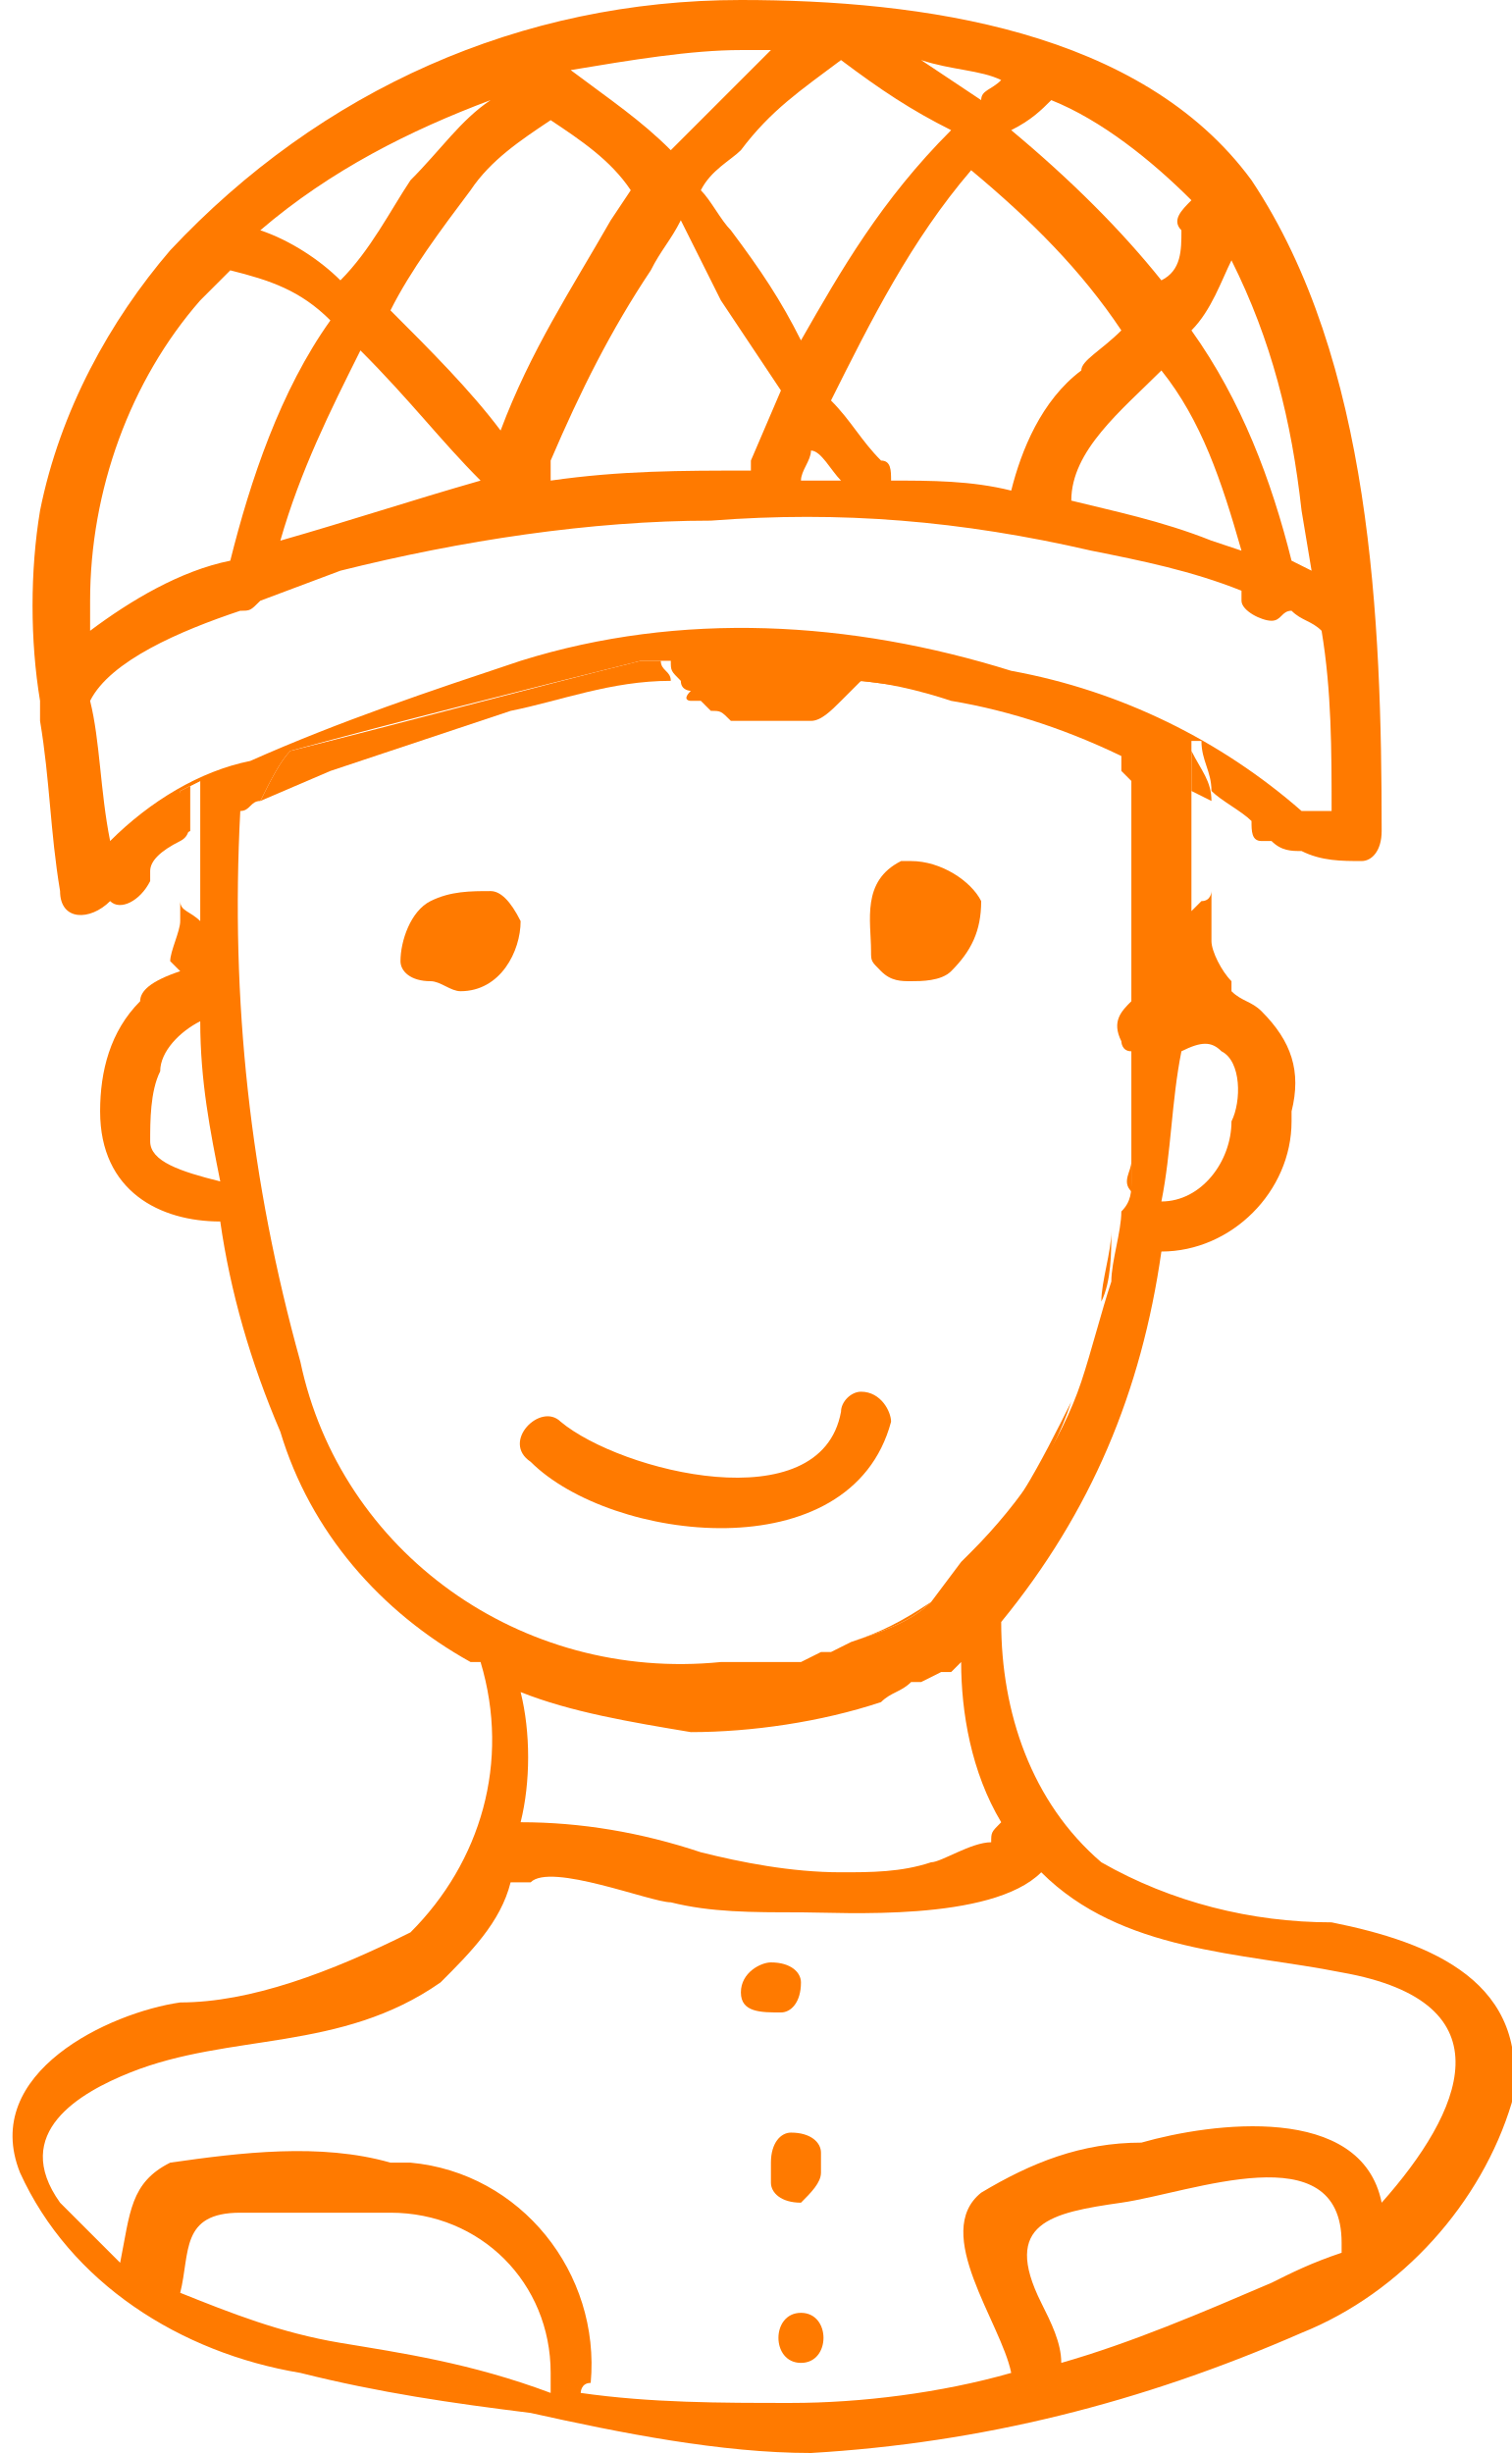
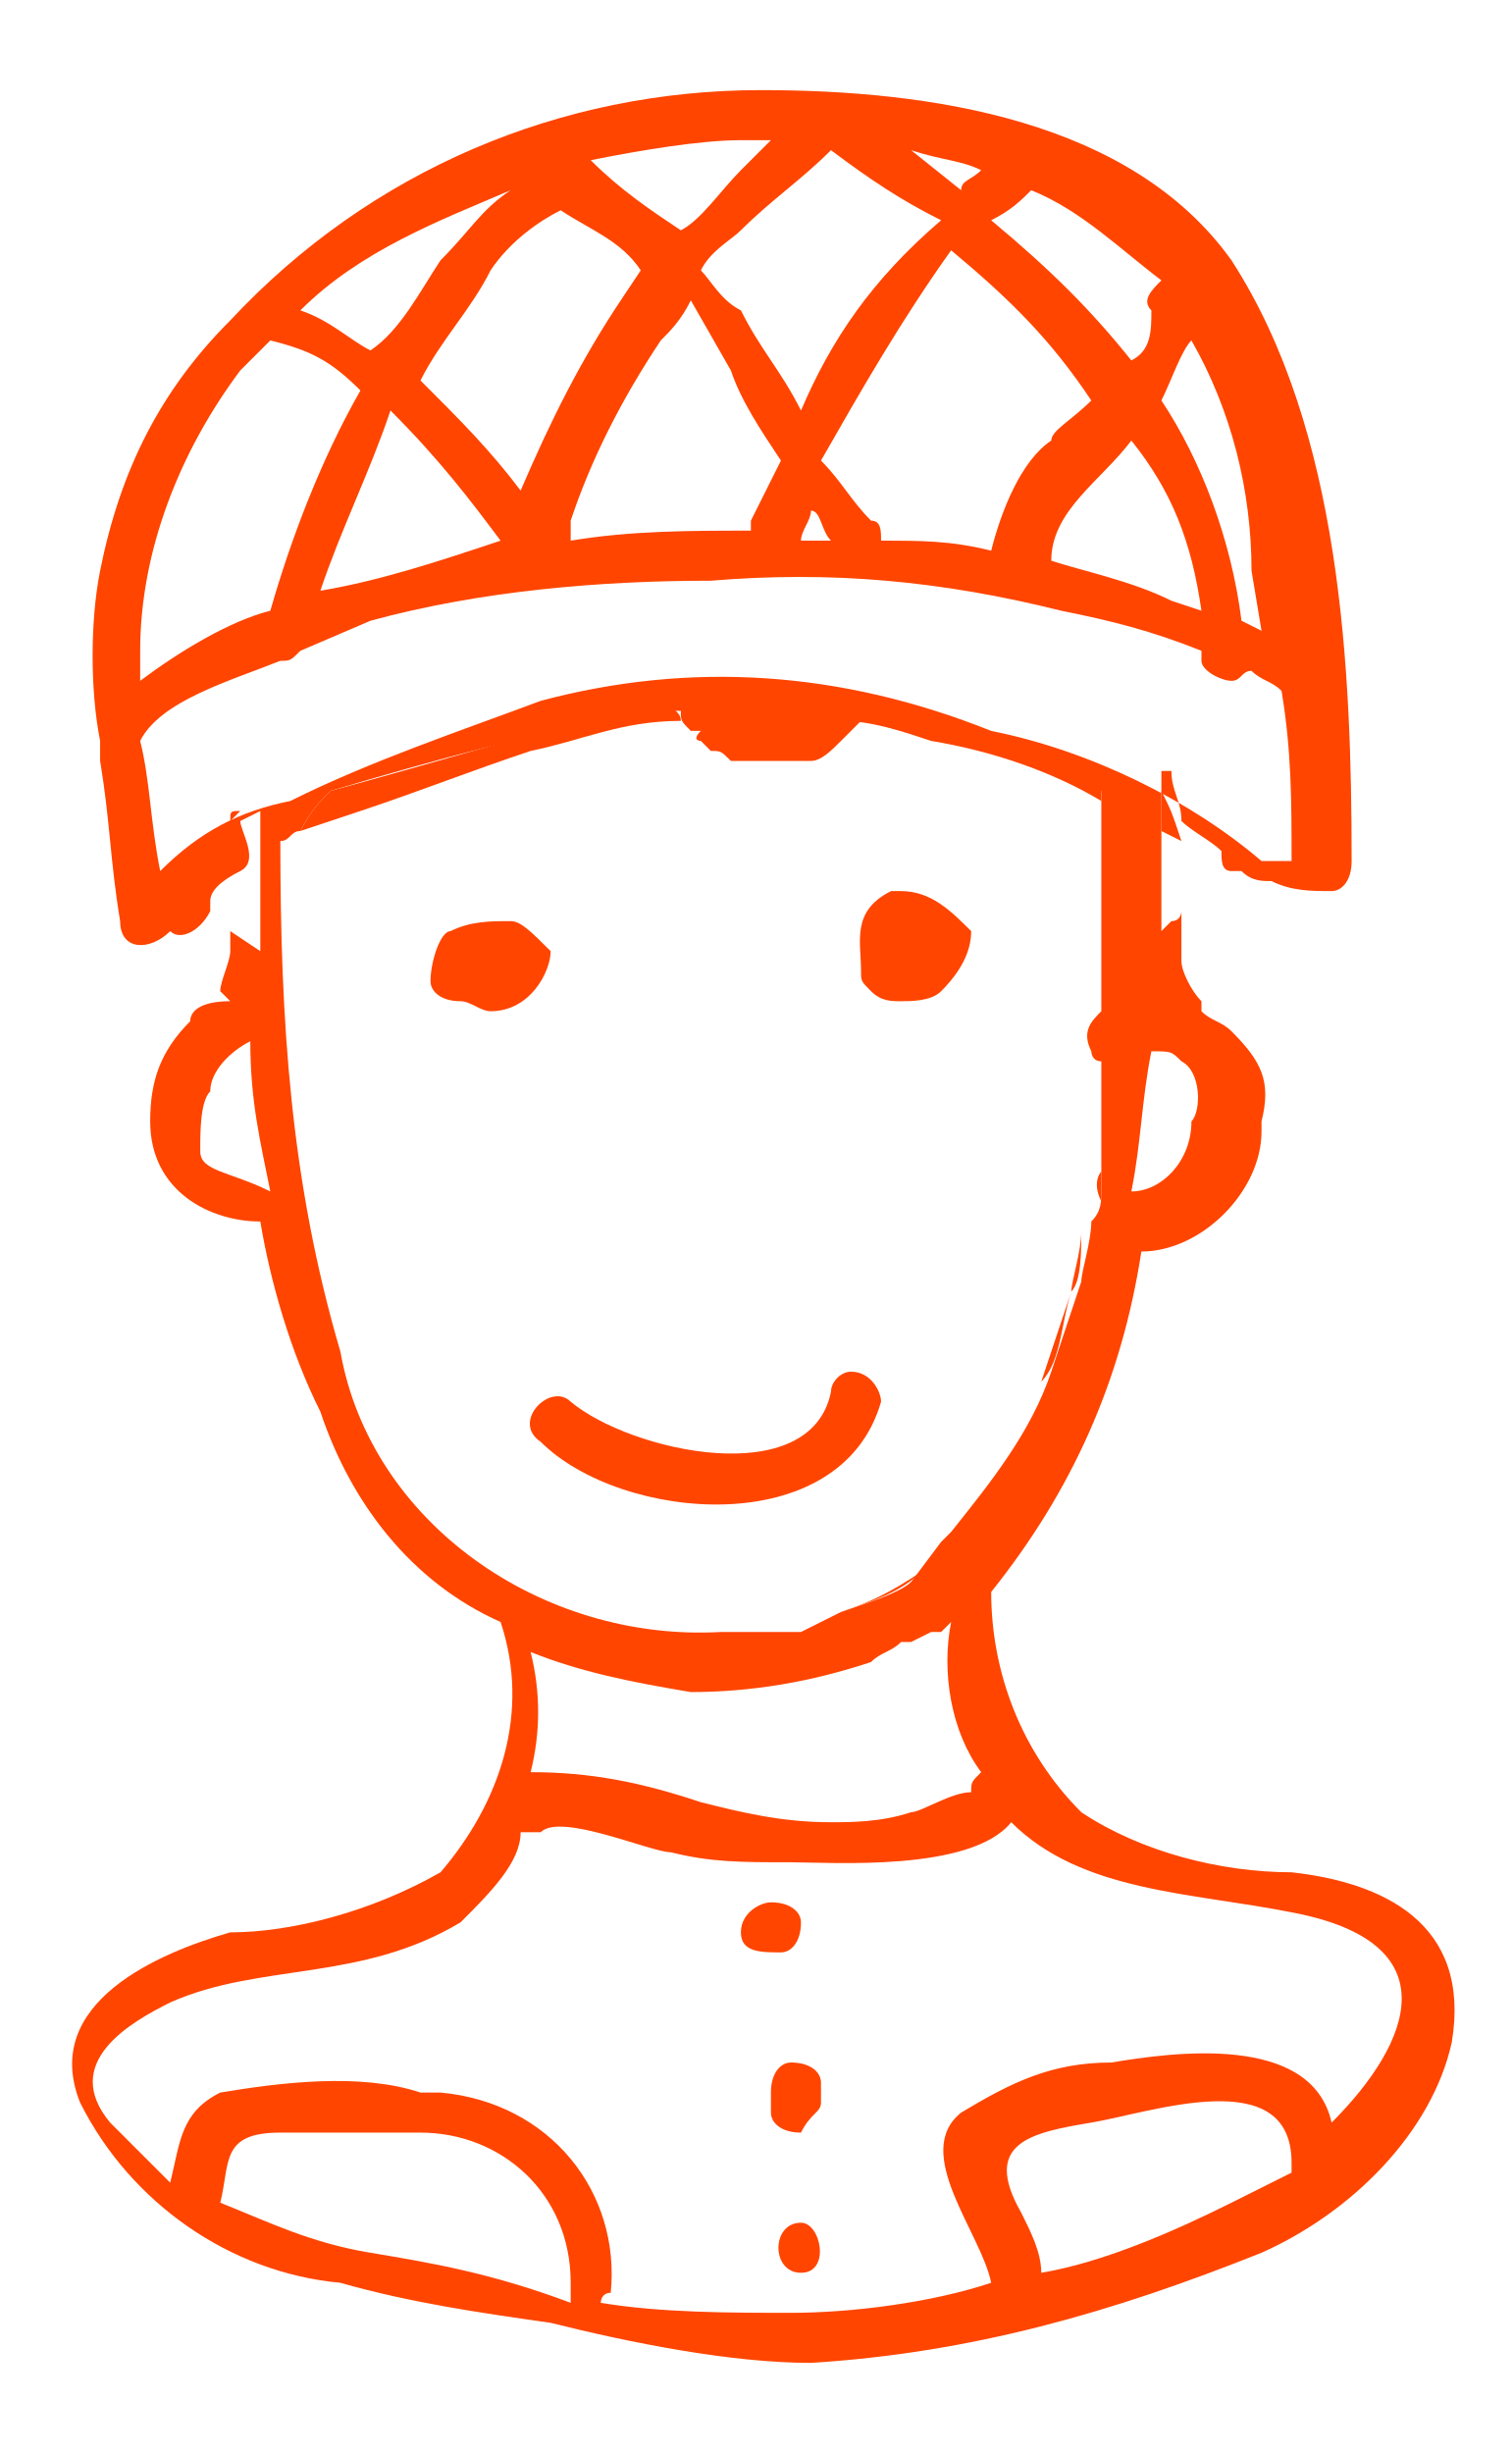
<svg xmlns="http://www.w3.org/2000/svg" version="1.1" id="Layer_1" x="0px" y="0px" viewBox="0 0 15.1 24.5" style="enable-background:new 0 0 15.1 24.5;" xml:space="preserve">
  <style type="text/css">
- 	.st0{fill:#FF7A00;}
+ 	.st0{fill:#FF4500;}
</style>
  <g id="Layer_2_1_">
    <g id="Layer_1-2">
-       <path class="st0" d="M13.3,19.2c-0.8,0-1.6-0.2-2.3-0.6c-0.7-0.6-1-1.5-1-2.4c0.9-1.1,1.4-2.3,1.6-3.7c0.7,0,1.3-0.6,1.3-1.3    c0,0,0,0,0-0.1c0.1-0.4,0-0.7-0.3-1c-0.1-0.1-0.2-0.1-0.3-0.2V9.8c-0.1-0.1-0.2-0.3-0.2-0.4c0-0.2,0-0.4,0-0.5c0,0,0,0.1-0.1,0.1    l0,0l0,0v0l-0.1,0.1c0-0.1,0-0.3,0-0.4V8.3V8.2V7.8l0,0c0-0.1,0-0.3,0-0.4l0,0H12c0,0.2,0.1,0.3,0.1,0.5c0.1,0.1,0.3,0.2,0.4,0.3    c0,0.1,0,0.2,0.1,0.2h0.1l0,0c0.1,0.1,0.2,0.1,0.3,0.1c0.2,0.1,0.4,0.1,0.6,0.1c0.1,0,0.2-0.1,0.2-0.3c0-2.1-0.1-4.7-1.3-6.5    C11.4,0.3,9.2,0,7.4,0C5.2,0,3.2,0.9,1.7,2.5C1.1,3.2,0.6,4.1,0.4,5.1C0.3,5.7,0.3,6.4,0.4,7l0,0c0,0.1,0,0.1,0,0.2    c0.1,0.6,0.1,1.1,0.2,1.7c0,0.3,0.3,0.3,0.5,0.1c0.1,0.1,0.3,0,0.4-0.2V8.7c0-0.1,0.1-0.2,0.3-0.3s0-0.4,0-0.5L2,7.8v0.1    C2,8,2,8.1,2,8.3s0,0.3,0,0.4s0,0,0,0.1v0.4C1.9,9.1,1.8,9.1,1.8,9V8.9V8.8c0,0.1,0,0.3,0,0.4c0,0.1-0.1,0.3-0.1,0.4l0.1,0.1    C1.5,9.8,1.4,9.9,1.4,10l0,0C1.1,10.3,1,10.7,1,11.1c0,0.8,0.6,1.1,1.2,1.1c0.1,0.7,0.3,1.4,0.6,2.1c0.3,1,1,1.8,1.9,2.3l0,0h0.1    c0.3,1,0,2-0.7,2.7C3.3,19.7,2.5,20,1.8,20c-0.7,0.1-2,0.7-1.6,1.7c0.5,1.1,1.6,1.8,2.8,2c0.8,0.2,1.5,0.3,2.3,0.4    c0.9,0.2,1.9,0.4,2.8,0.4c1.7-0.1,3.3-0.5,4.9-1.2c1-0.4,1.8-1.3,2.1-2.3C15.3,19.8,14.3,19.4,13.3,19.2z M10,18.2    c-0.1,0.1-0.1,0.1-0.1,0.2c-0.2,0-0.5,0.2-0.6,0.2c-0.3,0.1-0.6,0.1-0.9,0.1c-0.5,0-1-0.1-1.4-0.2c-0.6-0.2-1.2-0.3-1.8-0.3    c0.1-0.4,0.1-0.9,0-1.3c0.5,0.2,1.1,0.3,1.7,0.4c0.6,0,1.3-0.1,1.9-0.3c0.1-0.1,0.2-0.1,0.3-0.2h0.1l0.2-0.1h0.1l0,0l0.1-0.1    C9.6,17.1,9.7,17.7,10,18.2L10,18.2z M12.2,10.5c0.2,0.1,0.2,0.5,0.1,0.7c0,0.4-0.3,0.8-0.7,0.8c0.1-0.5,0.1-1,0.2-1.5    C12,10.4,12.1,10.4,12.2,10.5L12.2,10.5z M12.3,2.6c0.4,0.8,0.6,1.6,0.7,2.5l0.1,0.6l-0.2-0.1c-0.2-0.8-0.5-1.6-1-2.3    C12.1,3.1,12.2,2.8,12.3,2.6L12.3,2.6z M8.8,4.6C8.6,4.4,8.5,4.2,8.3,4c0.4-0.8,0.8-1.6,1.4-2.3c0.6,0.5,1.1,1,1.5,1.6    c-0.2,0.2-0.4,0.3-0.4,0.4c-0.4,0.3-0.6,0.8-0.7,1.2C9.7,4.8,9.3,4.8,8.9,4.8C8.9,4.7,8.9,4.6,8.8,4.6L8.8,4.6z M10.7,5    c0-0.5,0.5-0.9,0.9-1.3c0.4,0.5,0.6,1.1,0.8,1.8l-0.3-0.1C11.6,5.2,11.1,5.1,10.7,5L10.7,5z M10.5,1L10.5,1c0.5,0.2,1,0.6,1.4,1    c-0.1,0.1-0.2,0.2-0.1,0.3c0,0.2,0,0.4-0.2,0.5c-0.4-0.5-0.9-1-1.5-1.5C10.3,1.2,10.4,1.1,10.5,1z M10,0.8C9.9,0.9,9.8,0.9,9.8,1    L9.2,0.6C9.5,0.7,9.8,0.7,10,0.8z M8.4,0.6L8.4,0.6c0.4,0.3,0.7,0.5,1.1,0.7C8.8,2,8.4,2.7,8,3.4C7.8,3,7.6,2.7,7.3,2.3    C7.2,2.2,7.1,2,7,1.9c0.1-0.2,0.3-0.3,0.4-0.4C7.7,1.1,8,0.9,8.4,0.6z M8.4,4.8H8c0-0.1,0.1-0.2,0.1-0.3C8.2,4.5,8.3,4.7,8.4,4.8    L8.4,4.8z M7.8,3.9L7.5,4.6v0.1c-0.7,0-1.3,0-2,0.1c0-0.1,0-0.1,0-0.2c0.3-0.7,0.6-1.3,1-1.9c0.1-0.2,0.2-0.3,0.3-0.5L7.2,3    C7.4,3.3,7.6,3.6,7.8,3.9L7.8,3.9z M7.4,0.5h0.3L7.4,0.8C7.2,1,6.9,1.3,6.7,1.5C6.4,1.2,6.1,1,5.7,0.7C6.3,0.6,6.9,0.5,7.4,0.5z     M6.3,1.9L6.1,2.2C5.7,2.9,5.3,3.5,5,4.3C4.7,3.9,4.3,3.5,3.9,3.1c0.2-0.4,0.5-0.8,0.8-1.2c0.2-0.3,0.5-0.5,0.8-0.7    C5.8,1.4,6.1,1.6,6.3,1.9z M4.8,4.8C4.8,4.9,4.8,4.9,4.8,4.8C4.1,5,3.5,5.2,2.8,5.4C3,4.7,3.3,4.1,3.6,3.5C4.1,4,4.4,4.4,4.8,4.8z     M4.9,1C4.6,1.2,4.4,1.5,4.1,1.8c-0.2,0.3-0.4,0.7-0.7,1C3.2,2.6,2.9,2.4,2.6,2.3C3.3,1.7,4.1,1.3,4.9,1z M0.9,6    c0-1.1,0.4-2.2,1.1-3c0.1-0.1,0.2-0.2,0.3-0.3c0.4,0.1,0.7,0.2,1,0.5c-0.5,0.7-0.8,1.6-1,2.4C1.8,5.7,1.3,6,0.9,6.3    C0.9,6.2,0.9,6.1,0.9,6L0.9,6z M1.5,11.4c0-0.2,0-0.5,0.1-0.7c0-0.2,0.2-0.4,0.4-0.5c0,0.6,0.1,1.1,0.2,1.6    C1.8,11.7,1.5,11.6,1.5,11.4L1.5,11.4z M1.1,8.4C1,7.9,1,7.4,0.9,7c0.2-0.4,0.9-0.7,1.5-0.9c0.1,0,0.1,0,0.2-0.1l0.8-0.3    c1.2-0.3,2.5-0.5,3.7-0.5c1.3-0.1,2.5,0,3.8,0.3c0.5,0.1,1,0.2,1.5,0.4V6c0,0.1,0.2,0.2,0.3,0.2s0.1-0.1,0.2-0.1    c0.1,0.1,0.2,0.1,0.3,0.2c0.1,0.6,0.1,1.2,0.1,1.8l-0.3,0c-0.8-0.7-1.8-1.2-2.9-1.4C8.5,6.2,6.8,6.1,5.2,6.6    c-0.9,0.3-1.8,0.6-2.7,1C2,7.7,1.5,8,1.1,8.4L1.1,8.4z M3,13.6C2.5,11.8,2.3,10,2.4,8.1C2.5,8.1,2.5,8,2.6,8    c0.1-0.2,0.2-0.4,0.3-0.5C4,7.2,5.2,6.9,6.4,6.6h0.3c0,0.1,0,0.1,0.1,0.2c0,0.1,0.1,0.1,0.1,0.1l0,0C6.8,7,6.9,7,6.9,7H7l0.1,0.1    l0,0c0.1,0,0.1,0,0.2,0.1l0,0h0.2h0.2h0.2l0,0h0.2c0.1,0,0.2-0.1,0.3-0.2l0.1-0.1l0,0l0.1-0.1c0.8,0.1,1.5,0.2,2.2,0.4    c0.1,0.1,0.3,0.2,0.4,0.3c0,0,0,0,0,0.1v0.1l0,0l0,0l0,0l0,0l0,0l0.1,0.1c0,0.7,0,1.4,0,2.2c-0.1,0.1-0.2,0.2-0.1,0.4    c0,0,0,0.1,0.1,0.1c0,0.1,0,0.2,0,0.3v0.1V11v0.1c0,0.1,0,0.2,0,0.3l0,0c0,0.1,0,0.2,0,0.3c0,0,0,0,0,0.1s0,0.2-0.1,0.3s0,0,0,0    c0,0.2-0.1,0.5-0.1,0.7l0,0c-0.1,0.3-0.2,0.7-0.3,1l0,0c-0.2,0.6-0.6,1.2-1.1,1.7l0,0l-0.1,0.1l0,0L9.3,16l0,0    c-0.2,0.2-0.5,0.3-0.8,0.4l0,0l-0.2,0.1H8.2L8,16.6H7.9H7.7H7.5H7.2C5.2,16.8,3.4,15.5,3,13.6z M3.4,23.4    c-0.6-0.1-1.1-0.3-1.6-0.5l0,0c0.1-0.4,0-0.8,0.6-0.8c0.5,0,1,0,1.5,0c0.9,0,1.6,0.7,1.6,1.6c0,0.1,0,0.1,0,0.2l0,0    C4.7,23.6,4,23.5,3.4,23.4L3.4,23.4z M12.7,22.8c-0.7,0.3-1.4,0.6-2.1,0.8c0-0.2-0.1-0.4-0.2-0.6c-0.4-0.8,0.1-0.9,0.8-1    s2.2-0.7,2.2,0.4c0,0,0,0,0,0.1C13.1,22.6,12.9,22.7,12.7,22.8L12.7,22.8z M13.8,22c-0.2-1-1.7-0.8-2.4-0.6    c-0.6,0-1.1,0.2-1.6,0.5c-0.5,0.4,0.2,1.3,0.3,1.8C9.4,23.9,8.6,24,7.9,24s-1.4,0-2.1-0.1c0,0,0-0.1,0.1-0.1    c0.1-1.1-0.7-2.1-1.8-2.2c-0.1,0-0.1,0-0.2,0c-0.7-0.2-1.5-0.1-2.2,0c-0.4,0.2-0.4,0.5-0.5,1C1,22.4,0.8,22.2,0.6,22    c-0.5-0.7,0.2-1.1,0.7-1.3c1-0.4,2.1-0.2,3.1-0.9c0.3-0.3,0.6-0.6,0.7-1c0.1,0,0.1,0,0.2,0C5.5,18.6,6.5,19,6.7,19    c0.4,0.1,0.8,0.1,1.3,0.1c0.4,0,1.9,0.1,2.4-0.4l0,0c0.8,0.8,2,0.8,3,1C15.1,20,14.6,21.1,13.8,22z" />
-       <path class="st0" d="M7.9,7.2L7.9,7.2z" />
-       <path class="st0" d="M7.7,7.2L7.7,7.2z" />
-       <path class="st0" d="M11.3,7.7L11.3,7.7L11.3,7.7z" />
-       <path class="st0" d="M6.8,7L6.8,7z" />
-       <path class="st0" d="M11.3,11.6c0,0.1,0,0.2,0,0.3C11.2,11.8,11.3,11.7,11.3,11.6z" />
-       <path class="st0" d="M11,13c-0.1,0.3-0.2,0.7-0.3,1C10.8,13.7,10.9,13.3,11,13z" />
-       <path class="st0" d="M9.5,15.8L9.3,16L9.5,15.8z" />
-       <path class="st0" d="M9.3,16c-0.2,0.2-0.5,0.3-0.8,0.4C8.8,16.3,9,16.2,9.3,16z" />
-       <path class="st0" d="M11.3,7.6L11.3,7.6z" />
-       <path class="st0" d="M11.4,10.4c0,0.1,0,0.2,0,0.3C11.3,10.7,11.4,10.6,11.4,10.4z" />
-       <path class="st0" d="M11.1,12.3c0,0.2-0.1,0.5-0.1,0.7C11.1,12.8,11.1,12.5,11.1,12.3z" />
-       <path class="st0" d="M10.7,14c-0.2,0.6-0.6,1.2-1.1,1.7C10.1,15.2,10.4,14.6,10.7,14z" />
-       <path class="st0" d="M11.2,12c0,0.1,0,0.2-0.1,0.3C11.2,12.2,11.2,12.1,11.2,12z" />
-       <path class="st0" d="M3.3,7.7c0.6-0.2,1.2-0.4,1.8-0.6c0.5-0.1,1-0.3,1.6-0.3l0,0c0-0.1-0.1-0.1-0.1-0.2H6.4    C5.2,6.9,4.1,7.2,2.9,7.5C2.8,7.6,2.7,7.8,2.6,8l0,0L3.3,7.7z" />
-       <path class="st0" d="M11.3,7.6L11.3,7.6C11.2,7.5,11.2,7.5,11.3,7.6c0-0.1,0-0.1,0-0.2c-0.1-0.1-0.3-0.2-0.4-0.3    c-0.7-0.2-1.5-0.3-2.2-0.4L8.5,6.8c0.3,0,0.7,0.1,1,0.2C10.1,7.1,10.7,7.3,11.3,7.6z" />
-       <path class="st0" d="M8.2,16.6H8H8.2z" />
-       <path class="st0" d="M7.5,16.7H7.2H7.5z" />
-       <path class="st0" d="M7.4,7.2L7.4,7.2z" />
-       <path class="st0" d="M6.9,7.1L6.9,7.1z" />
-       <path class="st0" d="M7.8,16.7H7.6H7.8z" />
-       <path class="st0" d="M11.3,10.9v0.3V10.9z" />
-       <path class="st0" d="M8.5,16.5l-0.2,0.1L8.5,16.5z" />
-       <path class="st0" d="M11.3,11.2c0,0.1,0,0.2,0,0.3C11.3,11.4,11.3,11.3,11.3,11.2z" />
-       <path class="st0" d="M11.4,7.8L11.4,7.8L11.4,7.8z" />
-       <path class="st0" d="M7.1,7.1L7.1,7.1z" />
-       <path class="st0" d="M7.3,7.2" />
-       <path class="st0" d="M9.5,15.8l0.1-0.1L9.5,15.8z" />
-       <path class="st0" d="M1.9,8.7L1.9,8.7C1.9,8.8,1.9,8.7,1.9,8.7z" />
-       <path class="st0" d="M1.7,8.9L1.7,8.9L1.7,8.9z" />
-       <path class="st0" d="M1.9,8.3c0-0.1,0-0.3,0-0.4c0-0.1,0-0.1,0.1-0.1L1.8,7.9c0,0.2-0.1,0.3-0.1,0.5L1.9,8.3L1.9,8.3z" />
-       <path class="st0" d="M11.9,8.2L11.9,8.2z" />
-       <path class="st0" d="M12.1,9L12.1,9z" />
-       <path class="st0" d="M11.9,8.7c0,0.1,0,0.3,0,0.4C11.9,9,11.9,8.8,11.9,8.7z" />
-       <path class="st0" d="M11.9,8.6L11.9,8.6z" />
-       <path class="st0" d="M12.1,9C12.1,9,12.1,8.9,12.1,9L12.1,9C12.1,8.9,12.1,9,12.1,9z" />
-       <path class="st0" d="M11.9,7.5L11.9,7.5c0,0.1,0,0.3,0,0.4L12.1,8C12.1,7.8,12,7.7,11.9,7.5L11.9,7.5z" />
-       <path class="st0" d="M4.9,8.9c-0.2,0-0.4,0-0.6,0.1C4.1,9.1,4,9.4,4,9.6c0,0.1,0.1,0.2,0.3,0.2c0.1,0,0.2,0.1,0.3,0.1    c0.4,0,0.6-0.4,0.6-0.7l0,0C5.1,9,5,8.9,4.9,8.9z" />
-       <path class="st0" d="M8.8,9.7L8.8,9.7C8.9,9.8,9,9.8,9.1,9.8s0.3,0,0.4-0.1C9.7,9.5,9.8,9.3,9.8,9C9.7,8.8,9.4,8.6,9.1,8.6    c0,0,0,0-0.1,0C8.6,8.8,8.7,9.2,8.7,9.5C8.7,9.6,8.7,9.6,8.8,9.7z" />
-       <path class="st0" d="M8.9,14.2c0-0.1-0.1-0.3-0.3-0.3c-0.1,0-0.2,0.1-0.2,0.2c-0.2,1.1-2.2,0.6-2.8,0.1C5.4,14,5,14.4,5.3,14.6    C6.1,15.4,8.5,15.7,8.9,14.2z" />
-       <path class="st0" d="M7.8,20.1C7.9,20.1,8,20,8,19.8c0-0.1-0.1-0.2-0.3-0.2l0,0c-0.1,0-0.3,0.1-0.3,0.3S7.6,20.1,7.8,20.1    L7.8,20.1z" />
-       <path class="st0" d="M8.2,21.7v-0.2c0-0.1-0.1-0.2-0.3-0.2c-0.1,0-0.2,0.1-0.2,0.3v0.2C7.7,21.9,7.8,22,8,22    C8.1,21.9,8.2,21.8,8.2,21.7z" />
-       <path class="st0" d="M8,23.1c-0.3,0-0.3,0.5,0,0.5S8.3,23.1,8,23.1z" />
+       <path class="st0" d="M12.9,18.7c-0.7,0-1.5-0.2-2.1-0.6c-0.6-0.6-0.9-1.4-0.9-2.2c0.8-1,1.3-2.1,1.5-3.4c0.6,0,1.2-0.6,1.2-1.2    c0,0,0,0,0-0.1c0.1-0.4,0-0.6-0.3-0.9c-0.1-0.1-0.2-0.1-0.3-0.2V10c-0.1-0.1-0.2-0.3-0.2-0.4c0-0.2,0-0.4,0-0.5c0,0,0,0.1-0.1,0.1    l0,0l0,0l0,0l-0.1,0.1c0-0.1,0-0.3,0-0.4V8.6V8.5V8.1l0,0c0-0.1,0-0.3,0-0.4l0,0h0.1c0,0.2,0.1,0.3,0.1,0.5    c0.1,0.1,0.3,0.2,0.4,0.3c0,0.1,0,0.2,0.1,0.2h0.1l0,0c0.1,0.1,0.2,0.1,0.3,0.1c0.2,0.1,0.4,0.1,0.6,0.1c0.1,0,0.2-0.1,0.2-0.3    c0-1.9-0.1-4.3-1.2-6c-1-1.4-3-1.7-4.7-1.7c-2,0-3.9,0.8-5.3,2.3C1.6,3.9,1.2,4.7,1,5.7C0.9,6.2,0.9,6.9,1,7.4l0,0    c0,0.1,0,0.1,0,0.2c0.1,0.6,0.1,1,0.2,1.6c0,0.3,0.3,0.3,0.5,0.1c0.1,0.1,0.3,0,0.4-0.2V9c0-0.1,0.1-0.2,0.3-0.3    c0.2-0.1,0-0.4,0-0.5l0.2-0.1v0.1c0,0.1,0,0.2,0,0.4c0,0.2,0,0.3,0,0.4c0,0.1,0,0,0,0.1v0.4C2.3,9.3,2.3,9.3,2.3,9.3V9.2V9.1    c0,0.1,0,0.3,0,0.4c0,0.1-0.1,0.3-0.1,0.4l0.1,0.1C2,10,1.9,10.1,1.9,10.2l0,0c-0.3,0.3-0.4,0.6-0.4,1c0,0.7,0.6,1,1.1,1    c0.1,0.6,0.3,1.3,0.6,1.9c0.3,0.9,0.9,1.7,1.8,2.1l0,0H5c0.3,0.9,0,1.8-0.6,2.5c-0.7,0.4-1.5,0.6-2.1,0.6C1.6,19.5,0.4,20,0.8,21    c0.5,1,1.5,1.7,2.6,1.8c0.7,0.2,1.4,0.3,2.1,0.4c0.8,0.2,1.8,0.4,2.6,0.4c1.6-0.1,3-0.5,4.5-1.1c0.9-0.4,1.7-1.2,1.9-2.1    C14.7,19.2,13.8,18.8,12.9,18.7z M9.8,17.7c-0.1,0.1-0.1,0.1-0.1,0.2c-0.2,0-0.5,0.2-0.6,0.2c-0.3,0.1-0.6,0.1-0.8,0.1    c-0.5,0-0.9-0.1-1.3-0.2c-0.6-0.2-1.1-0.3-1.7-0.3c0.1-0.4,0.1-0.8,0-1.2c0.5,0.2,1,0.3,1.6,0.4c0.6,0,1.2-0.1,1.8-0.3    c0.1-0.1,0.2-0.1,0.3-0.2h0.1l0.2-0.1h0.1l0,0l0.1-0.1C9.4,16.7,9.5,17.3,9.8,17.7L9.8,17.7z M11.8,10.6c0.2,0.1,0.2,0.5,0.1,0.6    c0,0.4-0.3,0.7-0.6,0.7c0.1-0.5,0.1-0.9,0.2-1.4C11.7,10.5,11.7,10.5,11.8,10.6L11.8,10.6z M11.9,3.4c0.4,0.7,0.6,1.5,0.6,2.3    l0.1,0.6l-0.2-0.1C12.3,5.4,12,4.6,11.6,4C11.7,3.8,11.8,3.5,11.9,3.4L11.9,3.4z M8.7,5.2C8.5,5,8.4,4.8,8.2,4.6    C8.6,3.9,9,3.2,9.5,2.5c0.6,0.5,1,0.9,1.4,1.5c-0.2,0.2-0.4,0.3-0.4,0.4C10.2,4.6,10,5.1,9.9,5.5C9.5,5.4,9.2,5.4,8.8,5.4    C8.8,5.3,8.8,5.2,8.7,5.2L8.7,5.2z M10.5,5.6c0-0.5,0.5-0.8,0.8-1.2c0.4,0.5,0.6,1,0.7,1.7l-0.3-0.1C11.3,5.8,10.8,5.7,10.5,5.6    L10.5,5.6z M10.3,1.9L10.3,1.9c0.5,0.2,0.9,0.6,1.3,0.9c-0.1,0.1-0.2,0.2-0.1,0.3c0,0.2,0,0.4-0.2,0.5c-0.4-0.5-0.8-0.9-1.4-1.4    C10.1,2.1,10.2,2,10.3,1.9z M9.8,1.7C9.7,1.8,9.6,1.8,9.6,1.9L9.1,1.5C9.4,1.6,9.6,1.6,9.8,1.7z M8.3,1.5L8.3,1.5    C8.7,1.8,9,2,9.4,2.2C8.7,2.8,8.3,3.4,8,4.1c-0.2-0.4-0.4-0.6-0.6-1C7.2,3,7.1,2.8,7,2.7c0.1-0.2,0.3-0.3,0.4-0.4    C7.7,2,8,1.8,8.3,1.5z M8.3,5.4H8c0-0.1,0.1-0.2,0.1-0.3C8.2,5.1,8.2,5.3,8.3,5.4L8.3,5.4z M7.8,4.6L7.5,5.2v0.1    c-0.6,0-1.2,0-1.8,0.1c0-0.1,0-0.1,0-0.2C5.9,4.6,6.2,4,6.6,3.4C6.7,3.3,6.8,3.2,6.9,3l0.4,0.7C7.4,4,7.6,4.3,7.8,4.6L7.8,4.6z     M7.4,1.4h0.3L7.4,1.7C7.2,1.9,7,2.2,6.8,2.3C6.5,2.1,6.2,1.9,5.9,1.6C6.4,1.5,7,1.4,7.4,1.4z M6.4,2.7L6.2,3    c-0.4,0.6-0.7,1.2-1,1.9c-0.3-0.4-0.6-0.7-1-1.1c0.2-0.4,0.5-0.7,0.7-1.1c0.2-0.3,0.5-0.5,0.7-0.6C5.9,2.3,6.2,2.4,6.4,2.7z     M5,5.4C5,5.5,5,5.5,5,5.4C4.4,5.6,3.8,5.8,3.2,5.9c0.2-0.6,0.5-1.2,0.7-1.8C4.4,4.6,4.7,5,5,5.4z M5.1,1.9    C4.8,2.1,4.7,2.3,4.4,2.6C4.2,2.9,4,3.3,3.7,3.5C3.5,3.4,3.3,3.2,3,3.1C3.6,2.5,4.4,2.2,5.1,1.9z M1.4,6.5c0-1,0.4-2,1-2.8    c0.1-0.1,0.2-0.2,0.3-0.3c0.4,0.1,0.6,0.2,0.9,0.5C3.2,4.6,2.9,5.4,2.7,6.1C2.3,6.2,1.8,6.5,1.4,6.8C1.4,6.7,1.4,6.6,1.4,6.5    L1.4,6.5z M2,11.5c0-0.2,0-0.5,0.1-0.6c0-0.2,0.2-0.4,0.4-0.5c0,0.6,0.1,1,0.2,1.5C2.3,11.7,2,11.7,2,11.5L2,11.5z M1.6,8.7    C1.5,8.2,1.5,7.8,1.4,7.4C1.6,7,2.3,6.8,2.8,6.6c0.1,0,0.1,0,0.2-0.1l0.7-0.3C4.8,5.9,6,5.8,7.1,5.8c1.2-0.1,2.3,0,3.5,0.3    c0.5,0.1,0.9,0.2,1.4,0.4v0.1c0,0.1,0.2,0.2,0.3,0.2c0.1,0,0.1-0.1,0.2-0.1c0.1,0.1,0.2,0.1,0.3,0.2c0.1,0.6,0.1,1.1,0.1,1.7h-0.3    c-0.7-0.6-1.7-1.1-2.7-1.3C8.4,6.7,6.9,6.6,5.4,7C4.6,7.3,3.7,7.6,2.9,8C2.4,8.1,2,8.3,1.6,8.7L1.6,8.7z M3.4,13.5    c-0.5-1.7-0.6-3.3-0.6-5.1c0.1,0,0.1-0.1,0.2-0.1C3.1,8.1,3.2,8,3.3,7.9c1-0.3,2.1-0.6,3.2-0.8h0.3c0,0.1,0,0.1,0.1,0.2    C6.9,7.3,7,7.3,7,7.3l0,0C6.9,7.4,7,7.4,7,7.4H7l0.1,0.1l0,0c0.1,0,0.1,0,0.2,0.1l0,0h0.2h0.2h0.2l0,0h0.2c0.1,0,0.2-0.1,0.3-0.2    l0.1-0.1l0,0l0.1-0.1c0.7,0.1,1.4,0.2,2,0.4c0.1,0.1,0.3,0.2,0.4,0.3c0,0,0,0,0,0.1v0.1l0,0l0,0l0,0l0,0l0,0L11,8.1    c0,0.6,0,1.3,0,2c-0.1,0.1-0.2,0.2-0.1,0.4c0,0,0,0.1,0.1,0.1c0,0.1,0,0.2,0,0.3V11v0.1v0.1c0,0.1,0,0.2,0,0.3l0,0    c0,0.1,0,0.2,0,0.3c0,0,0,0,0,0.1s0,0.2-0.1,0.3c-0.1,0.1,0,0,0,0c0,0.2-0.1,0.5-0.1,0.6l0,0c-0.1,0.3-0.2,0.6-0.3,0.9l0,0    c-0.2,0.6-0.6,1.1-1,1.6l0,0l-0.1,0.1l0,0l-0.3,0.4l0,0C9,15.9,8.7,16,8.4,16.1l0,0l-0.2,0.1H8.2L8,16.3H7.9H7.7H7.5H7.2    C5.4,16.4,3.7,15.2,3.4,13.5z M3.7,22.5c-0.6-0.1-1-0.3-1.5-0.5l0,0c0.1-0.4,0-0.7,0.6-0.7c0.5,0,0.9,0,1.4,0    c0.8,0,1.5,0.6,1.5,1.5c0,0.1,0,0.1,0,0.2l0,0C4.9,22.7,4.3,22.6,3.7,22.5L3.7,22.5z M12.3,22c-0.6,0.3-1.3,0.6-1.9,0.7    c0-0.2-0.1-0.4-0.2-0.6c-0.4-0.7,0.1-0.8,0.7-0.9c0.6-0.1,2-0.6,2,0.4c0,0,0,0,0,0.1C12.7,21.8,12.5,21.9,12.3,22L12.3,22z     M13.3,21.2c-0.2-0.9-1.6-0.7-2.2-0.6c-0.6,0-1,0.2-1.5,0.5c-0.5,0.4,0.2,1.2,0.3,1.7c-0.6,0.2-1.4,0.3-2,0.3s-1.3,0-1.9-0.1    c0,0,0-0.1,0.1-0.1c0.1-1-0.6-1.9-1.7-2c-0.1,0-0.1,0-0.2,0c-0.6-0.2-1.4-0.1-2,0c-0.4,0.2-0.4,0.5-0.5,0.9    c-0.2-0.2-0.4-0.4-0.6-0.6c-0.5-0.6,0.2-1,0.6-1.2c0.9-0.4,1.9-0.2,2.9-0.8c0.3-0.3,0.6-0.6,0.6-0.9c0.1,0,0.1,0,0.2,0    c0.2-0.2,1.1,0.2,1.3,0.2c0.4,0.1,0.7,0.1,1.2,0.1c0.4,0,1.8,0.1,2.2-0.4l0,0c0.7,0.7,1.8,0.7,2.8,0.9    C14.5,19.4,14.1,20.4,13.3,21.2z" />
+       <path class="st0" d="M7.9,7.6L7.9,7.6z" />
+       <path class="st0" d="M7.7,7.6L7.7,7.6z" />
+       <path class="st0" d="M11,8.1L11,8.1L11,8.1z" />
+       <path class="st0" d="M6.9,7.4L6.9,7.4z" />
+       <path class="st0" d="M11,11.7c0,0.1,0,0.2,0,0.3C10.9,11.8,11,11.7,11,11.7z" />
+       <path class="st0" d="M10.7,12.9c-0.1,0.3-0.2,0.6-0.3,0.9C10.6,13.6,10.6,13.2,10.7,12.9z" />
+       <path class="st0" d="M9.4,15.5l-0.2,0.2L9.4,15.5z" />
+       <path class="st0" d="M9.2,15.7C9,15.9,8.7,16,8.4,16.1C8.7,16,8.9,15.9,9.2,15.7z" />
+       <path class="st0" d="M11,8L11,8z" />
+       <path class="st0" d="M11.1,10.5c0,0.1,0,0.2,0,0.3C11,10.8,11.1,10.7,11.1,10.5z" />
+       <path class="st0" d="M10.8,12.3c0,0.2-0.1,0.5-0.1,0.6C10.8,12.8,10.8,12.5,10.8,12.3z" />
+       <path class="st0" d="M10.5,13.9c-0.2,0.6-0.6,1.1-1,1.6C9.9,15,10.2,14.4,10.5,13.9z" />
+       <path class="st0" d="M10.9,12c0,0.1,0,0.2-0.1,0.3C10.9,12.2,10.9,12.1,10.9,12z" />
+       <path class="st0" d="M3.6,8.1c0.6-0.2,1.1-0.4,1.7-0.6c0.5-0.1,0.9-0.3,1.5-0.3l0,0c0-0.1-0.1-0.1-0.1-0.2H6.5    C5.4,7.3,4.4,7.6,3.3,7.9C3.2,8,3.1,8.1,3,8.3l0,0L3.6,8.1z" />
+       <path class="st0" d="M11,8L11,8C10.9,7.9,10.9,7.9,11,8c0-0.1,0-0.1,0-0.2c-0.1-0.1-0.3-0.2-0.4-0.3c-0.6-0.2-1.4-0.3-2-0.4    L8.4,7.2c0.3,0,0.6,0.1,0.9,0.2C9.9,7.5,10.5,7.7,11,8z" />
+       <path class="st0" d="M8.2,16.3H8H8.2z" />
+       <path class="st0" d="M7.5,16.4H7.2H7.5z" />
+       <path class="st0" d="M7.4,7.6L7.4,7.6z" />
+       <path class="st0" d="M7,7.5L7,7.5z" />
+       <path class="st0" d="M7.8,16.4H7.6H7.8z" />
+       <path class="st0" d="M11,11v0.3V11z" />
+       <path class="st0" d="M8.4,16.2l-0.2,0.1L8.4,16.2z" />
+       <path class="st0" d="M11,11.3c0,0.1,0,0.2,0,0.3C11,11.5,11,11.4,11,11.3z" />
+       <path class="st0" d="M11.1,8.1L11.1,8.1L11.1,8.1z" />
+       <path class="st0" d="M7.1,7.5L7.1,7.5z" />
+       <path class="st0" d="M7.3,7.6" />
+       <path class="st0" d="M9.4,15.5L9.4,15.5L9.4,15.5z" />
+       <path class="st0" d="M2.3,9L2.3,9C2.3,9.1,2.3,9,2.3,9z" />
+       <path class="st0" d="M2.2,9.2L2.2,9.2L2.2,9.2z" />
+       <path class="st0" d="M2.3,8.6c0-0.1,0-0.3,0-0.4c0-0.1,0-0.1,0.1-0.1L2.3,8.2c0,0.2-0.1,0.3-0.1,0.5L2.3,8.6L2.3,8.6z" />
+       <path class="st0" d="M11.6,8.5L11.6,8.5z" />
+       <path class="st0" d="M11.7,9.3L11.7,9.3z" />
+       <path class="st0" d="M11.6,9c0,0.1,0,0.3,0,0.4C11.6,9.3,11.6,9.1,11.6,9z" />
+       <path class="st0" d="M11.6,8.9L11.6,8.9z" />
+       <path class="st0" d="M11.7,9.3C11.7,9.3,11.7,9.2,11.7,9.3L11.7,9.3C11.7,9.2,11.7,9.3,11.7,9.3z" />
+       <path class="st0" d="M11.6,7.9L11.6,7.9c0,0.1,0,0.3,0,0.4l0.2,0.1C11.7,8.1,11.7,8.1,11.6,7.9L11.6,7.9z" />
+       <path class="st0" d="M5.1,9.2c-0.2,0-0.4,0-0.6,0.1C4.4,9.3,4.3,9.6,4.3,9.8c0,0.1,0.1,0.2,0.3,0.2c0.1,0,0.2,0.1,0.3,0.1    c0.4,0,0.6-0.4,0.6-0.6l0,0C5.3,9.3,5.2,9.2,5.1,9.2z" />
+       <path class="st0" d="M8.7,9.9L8.7,9.9C8.8,10,8.9,10,9,10c0.1,0,0.3,0,0.4-0.1c0.2-0.2,0.3-0.4,0.3-0.6C9.5,9.1,9.3,8.9,9,8.9    c0,0,0,0-0.1,0C8.5,9.1,8.6,9.4,8.6,9.7C8.6,9.8,8.6,9.8,8.7,9.9z" />
+       <path class="st0" d="M8.8,14c0-0.1-0.1-0.3-0.3-0.3c-0.1,0-0.2,0.1-0.2,0.2c-0.2,1-2,0.6-2.6,0.1c-0.2-0.2-0.6,0.2-0.3,0.4    C6.2,15.2,8.4,15.4,8.8,14z" />
+       <path class="st0" d="M7.8,19.5c0.1,0,0.2-0.1,0.2-0.3C8,19.1,7.9,19,7.7,19l0,0c-0.1,0-0.3,0.1-0.3,0.3S7.6,19.5,7.8,19.5    L7.8,19.5z" />
+       <path class="st0" d="M8.2,21v-0.2c0-0.1-0.1-0.2-0.3-0.2c-0.1,0-0.2,0.1-0.2,0.3v0.2c0,0.1,0.1,0.2,0.3,0.2    C8.1,21.1,8.2,21.1,8.2,21z" />
+       <path class="st0" d="M8,22.2c-0.3,0-0.3,0.5,0,0.5S8.2,22.2,8,22.2z" />
    </g>
  </g>
</svg>
